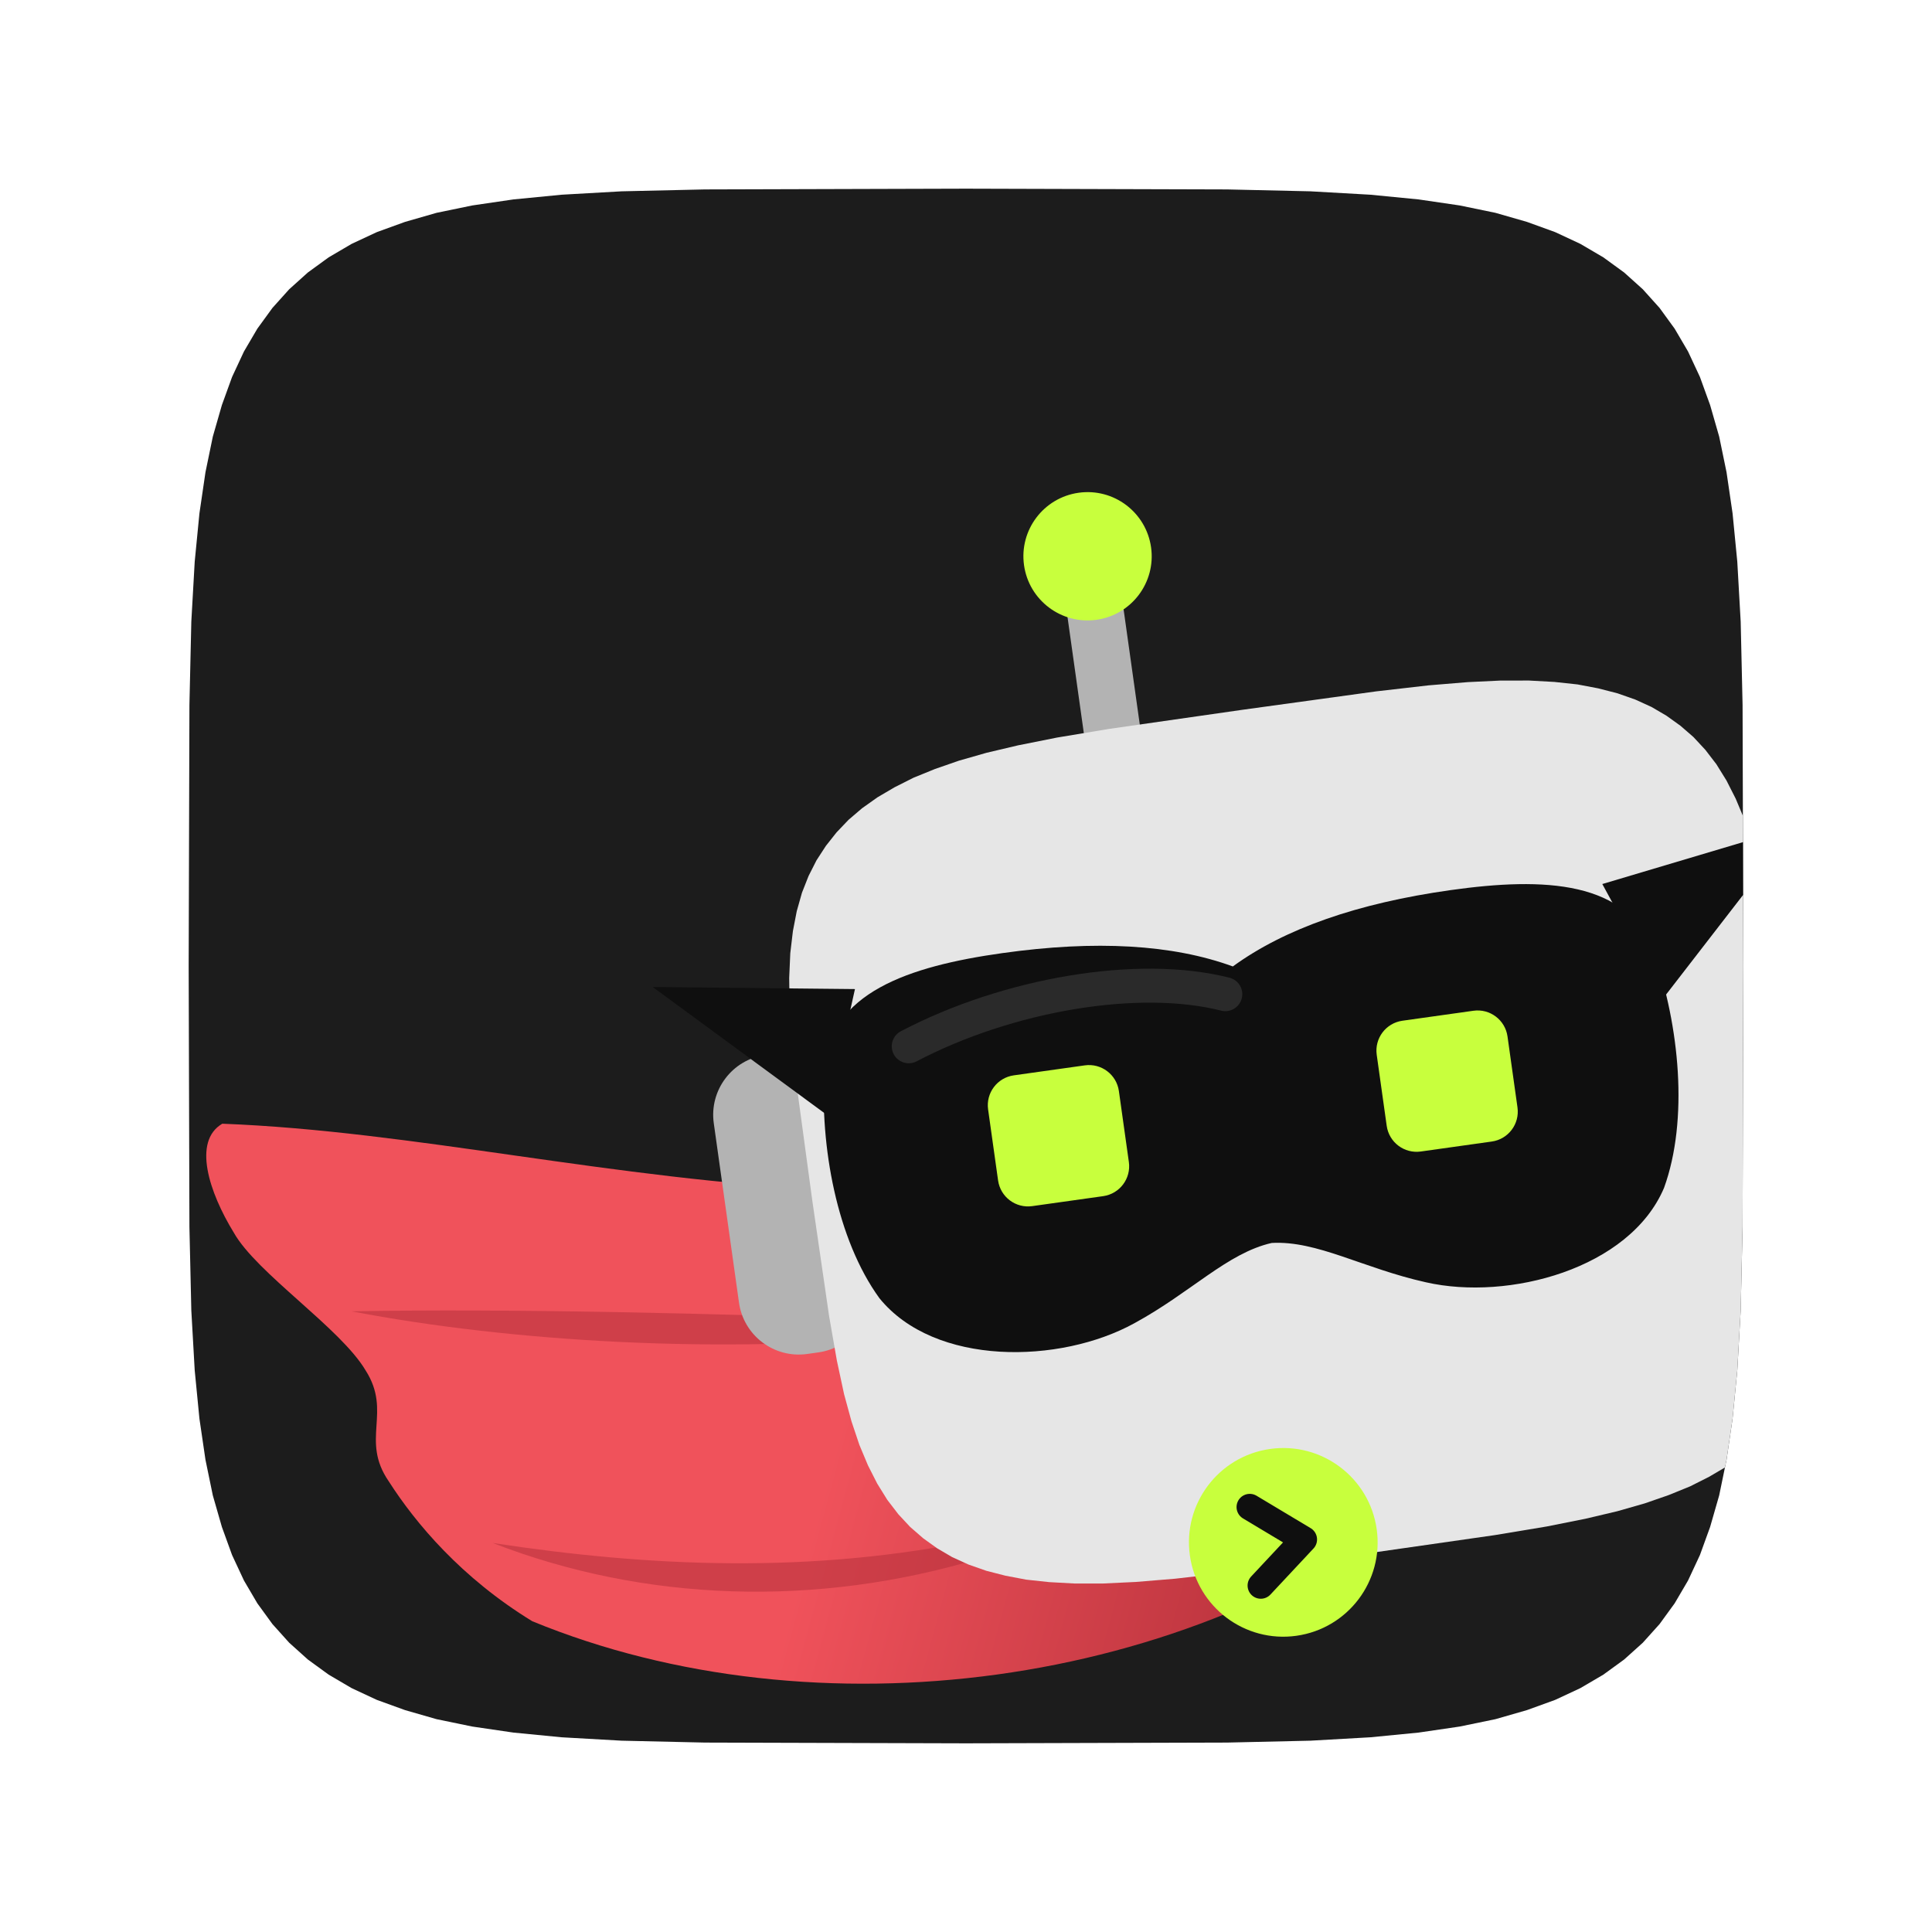
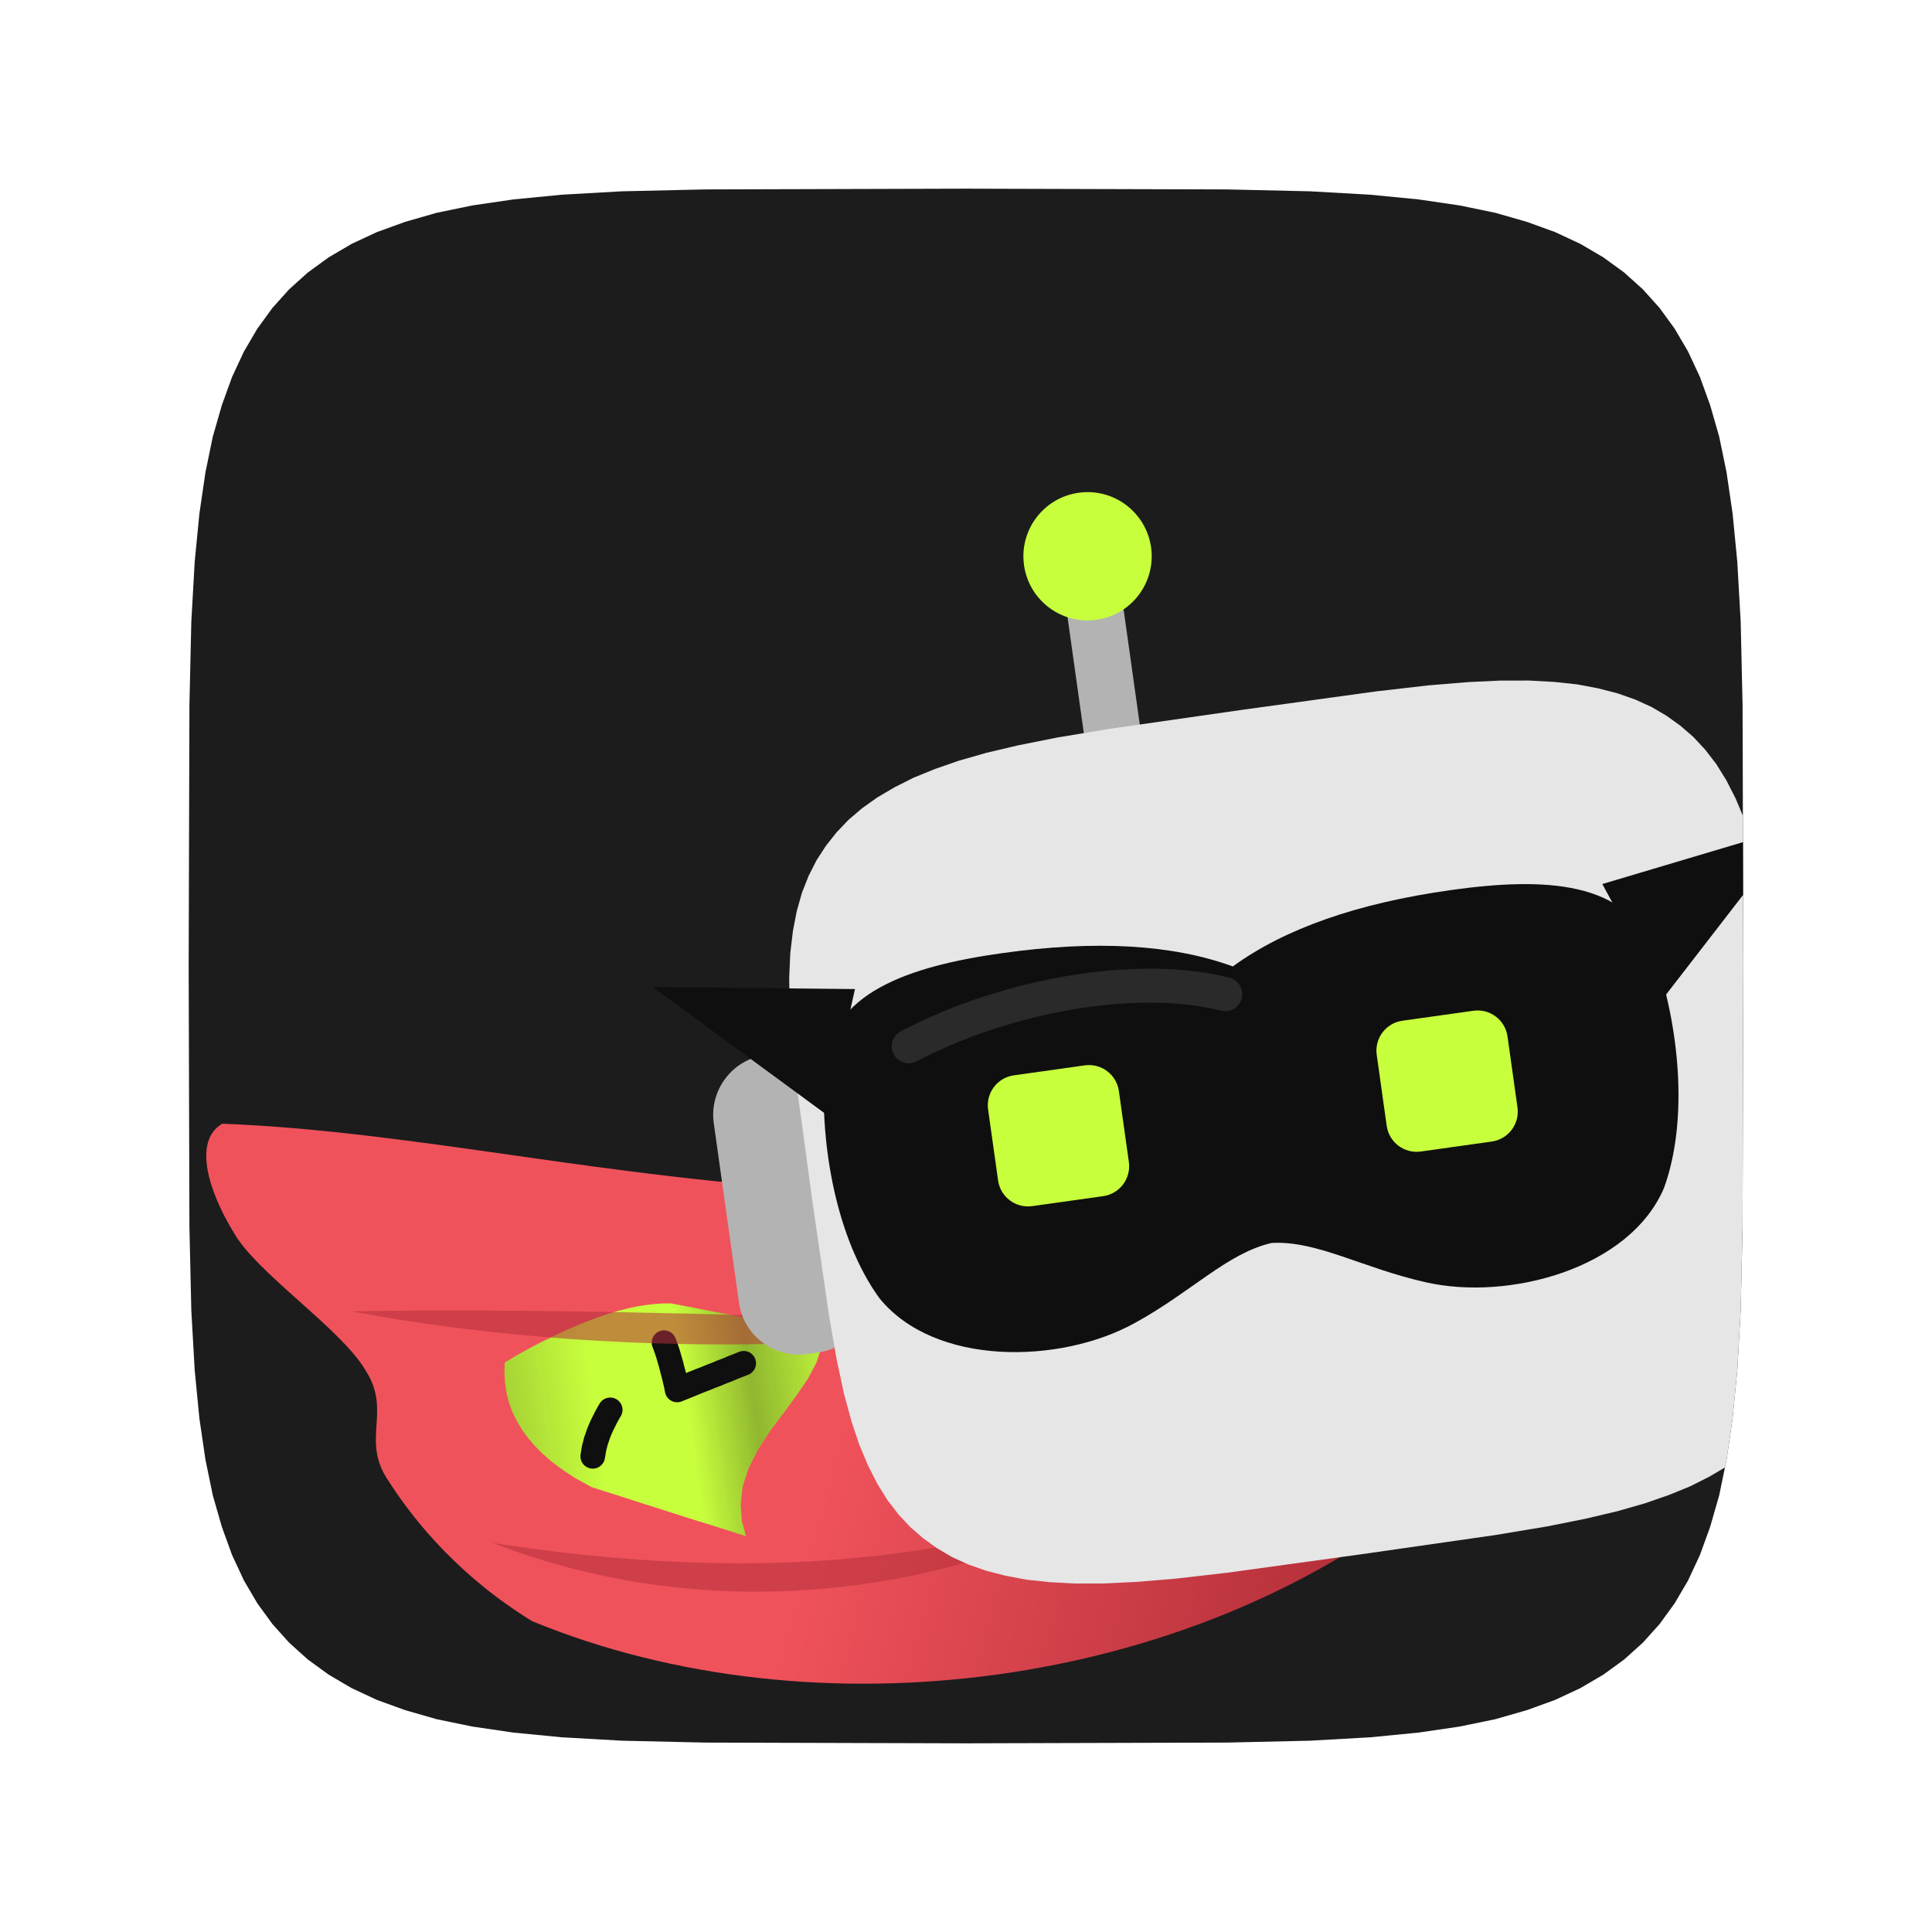
<svg xmlns="http://www.w3.org/2000/svg" viewBox="0 0 2048 2048">
  <g transform="scale(2)">
    <path d="M924 512 L923.6 650.4 L922.6 694.5 L920.8 726.3 L918.3 751.9 L915.1 773.7 L911.2 792.6 L906.4 809.3 L901 824.2 L894.7 837.7 L887.6 849.8 L879.6 860.8 L870.7 870.7 L860.8 879.6 L849.8 887.6 L837.7 894.7 L824.2 901 L809.3 906.4 L792.6 911.2 L773.7 915.1 L751.9 918.3 L726.3 920.8 L694.5 922.6 L650.4 923.6 L512 924 L373.6 923.6 L329.5 922.6 L297.7 920.8 L272.1 918.3 L250.3 915.1 L231.4 911.2 L214.7 906.4 L199.8 901 L186.3 894.7 L174.2 887.6 L163.2 879.6 L153.3 870.7 L144.4 860.8 L136.4 849.8 L129.3 837.7 L123 824.2 L117.6 809.3 L112.8 792.6 L108.9 773.7 L105.7 751.9 L103.2 726.3 L101.4 694.5 L100.4 650.4 L100 512 L100.4 373.6 L101.4 329.5 L103.2 297.7 L105.7 272.1 L108.9 250.3 L112.8 231.4 L117.6 214.7 L123 199.8 L129.3 186.3 L136.4 174.2 L144.4 163.2 L153.3 153.3 L163.2 144.4 L174.2 136.4 L186.3 129.3 L199.8 123 L214.7 117.6 L231.4 112.8 L250.3 108.9 L272.1 105.7 L297.7 103.2 L329.5 101.4 L373.6 100.4 L512 100 L650.4 100.4 L694.5 101.4 L726.3 103.2 L751.9 105.7 L773.7 108.9 L792.6 112.8 L809.3 117.6 L824.2 123 L837.7 129.3 L849.8 136.4 L860.8 144.4 L870.7 153.3 L879.6 163.2 L887.6 174.2 L894.7 186.3 L901 199.8 L906.4 214.7 L911.2 231.4 L915.1 250.3 L918.3 272.1 L920.8 297.7 L922.6 329.5 L923.6 373.6 Z" fill="#1C1C1C" />
    <clipPath id="sidekick-tile">
      <path d="M924 512 L923.6 650.4 L922.6 694.5 L920.8 726.3 L918.3 751.9 L915.1 773.7 L911.2 792.6 L906.4 809.3 L901 824.2 L894.7 837.7 L887.6 849.8 L879.6 860.8 L870.7 870.7 L860.8 879.6 L849.8 887.6 L837.7 894.7 L824.2 901 L809.3 906.4 L792.6 911.2 L773.7 915.1 L751.9 918.3 L726.3 920.8 L694.5 922.6 L650.4 923.6 L512 924 L373.6 923.6 L329.5 922.6 L297.7 920.8 L272.1 918.3 L250.3 915.1 L231.4 911.2 L214.7 906.4 L199.8 901 L186.3 894.7 L174.2 887.6 L163.2 879.6 L153.3 870.7 L144.4 860.8 L136.4 849.8 L129.3 837.7 L123 824.2 L117.6 809.3 L112.8 792.6 L108.9 773.7 L105.7 751.9 L103.2 726.3 L101.4 694.5 L100.4 650.4 L100 512 L100.4 373.6 L101.4 329.5 L103.2 297.7 L105.7 272.1 L108.9 250.3 L112.8 231.4 L117.6 214.7 L123 199.8 L129.3 186.3 L136.4 174.2 L144.4 163.2 L153.3 153.3 L163.2 144.4 L174.2 136.4 L186.3 129.3 L199.8 123 L214.7 117.6 L231.4 112.8 L250.3 108.9 L272.1 105.7 L297.7 103.2 L329.5 101.4 L373.6 100.4 L512 100 L650.4 100.4 L694.5 101.4 L726.3 103.2 L751.9 105.7 L773.7 108.9 L792.6 112.8 L809.3 117.6 L824.2 123 L837.7 129.3 L849.8 136.4 L860.8 144.4 L870.7 153.3 L879.6 163.2 L887.6 174.2 L894.7 186.3 L901 199.8 L906.4 214.7 L911.2 231.4 L915.1 250.3 L918.3 272.1 L920.8 297.7 L922.6 329.5 L923.6 373.6 Z" />
    </clipPath>
    <g clip-path="url(#sidekick-tile)">
      <g transform="rotate(-8 690 600)">
        <linearGradient id="sidekick-cape-shade" gradientUnits="userSpaceOnUse" x1="0" y1="200" x2="-560" y2="-40">
          <stop offset="0" stop-color="#B5303A" />
          <stop offset="0.45" stop-color="#F0525B" />
        </linearGradient>
        <g transform="translate(690 600)">
          <g>
            <path d="M40 200 C-100 284 -300 282 -440 200 C-474 172 -494 140 -505 116 C-517 92 -498 80 -509 56 C-519 32 -559 -3 -568 -26 C-578 -49 -583 -77 -566 -84 C-466 -66 -366 -26 -250 -4 Z" fill="url(#sidekick-cape-shade)" />
+             <linearGradient id="sidekick-emblem-shade">
+               <stop offset="0" stop-color="#0F0F0F" stop-opacity="0.18" />
+               <stop offset="0.27" stop-color="#0F0F0F" stop-opacity="0" />
+               <stop offset="0.55" stop-color="#0F0F0F" stop-opacity="0" />
+               <stop offset="0.76" stop-color="#0F0F0F" stop-opacity="0.3" />
+               <stop offset="1" stop-color="#0F0F0F" stop-opacity="0.06" />
+             </linearGradient>
+             <path d="M-266.5 70.3 L-268 77.5 L-271.7 85.1 L-277.4 93 L-284.7 101 L-292.8 109.3 L-301.2 117.7 L-308.8 126.5 L-315.1 135.5 L-319.6 144.7 L-322 153.9 L-322.6 162.8 L-321.6 171.1 L-328 168 L-334.5 164.9 L-341 161.8 L-347.4 158.8 L-353.9 155.7 L-360.3 152.6 L-366.7 149.5 L-373.2 146.4 L-379.6 143.3 L-386 140.2 L-392.5 137.1 L-398.9 134 L-403.1 130.9 L-407.3 127.7 L-411.3 124.2 L-415.2 120.5 L-418.9 116.7 L-422.4 112.6 L-425.6 108.3 L-428.5 103.8 L-431 99.2 L-433.1 94.3 L-434.8 89.3 L-436 84.1 L-436.6 78.8 L-436.7 73.4 L-436.3 67.8 L-435.4 62.2 L-428.1 59.1 L-421 56.4 L-413.9 53.9 L-407.1 51.7 L-400.6 49.7 L-394.3 48 L-388.3 46.5 L-382.6 45.2 L-377.1 44.2 L-371.9 43.4 L-366.9 42.9 L-362.1 42.5 L-357.4 42.4 L-352.8 42.5 L-348.3 42.8 L-343.8 43.4 L-337.3 45.6 L-330.8 47.8 L-324.4 50.1 L-317.9 52.3 L-311.5 54.5 L-305 56.8 L-298.6 59 L-292.2 61.3 L-285.8 63.5 L-279.3 65.8 L-272.9 68 Z" fill="#C8FF3D" />
+             <path d="M-310 80.2 L-312.9 80.9 L-315.9 81.6 L-318.8 82.4 L-321.9 83.1 L-324.9 83.9 L-328 84.6 L-331.1 85.4 L-334.2 86.1 L-337.4 86.9 L-340.5 87.7 L-343.7 88.5 L-346.9 89.3 L-347 87.1 L-347.2 84.9 L-347.4 82.7 L-347.6 80.6 L-347.9 78.4 L-348.1 76.3 L-348.4 74.1 L-348.7 72 L-349 69.9 L-349.4 67.7 L-349.8 65.6 L-350.3 63.5 M-383.5 94.8 L-385 96.7 L-386.4 98.6 L-387.7 100.5 L-389 102.4 L-390.2 104.3 L-391.3 106.2 L-392.3 108.2 L-393.3 110.1 L-394.1 112.1 L-394.9 114 L-395.5 116 L-396.1 117.9" fill="none" stroke="#0F0F0F" stroke-width="13.05" stroke-linecap="round" stroke-linejoin="round" />
+             <path d="M-266.5 70.3 L-268 77.5 L-271.7 85.1 L-277.4 93 L-284.7 101 L-292.8 109.3 L-301.2 117.7 L-308.8 126.5 L-315.1 135.5 L-319.6 144.7 L-322 153.9 L-322.6 162.8 L-321.6 171.1 L-328 168 L-334.5 164.9 L-341 161.8 L-347.4 158.8 L-353.9 155.7 L-360.3 152.6 L-366.7 149.5 L-373.2 146.4 L-379.6 143.3 L-386 140.2 L-392.5 137.1 L-398.9 134 L-403.1 130.9 L-407.3 127.7 L-411.3 124.2 L-415.2 120.5 L-418.9 116.7 L-422.4 112.6 L-425.6 108.3 L-428.5 103.8 L-431 99.2 L-433.1 94.3 L-434.8 89.3 L-436 84.1 L-436.6 78.8 L-436.7 73.4 L-436.3 67.8 L-435.4 62.2 L-428.1 59.1 L-421 56.4 L-413.9 53.9 L-407.1 51.7 L-400.6 49.7 L-394.3 48 L-388.3 46.5 L-382.6 45.2 L-377.1 44.2 L-371.9 43.4 L-366.9 42.9 L-362.1 42.5 L-357.4 42.4 L-352.8 42.5 L-348.3 42.8 L-343.8 43.4 L-337.3 45.6 L-330.8 47.8 L-324.4 50.1 L-317.9 52.3 L-311.5 54.5 L-305 56.8 L-298.6 59 L-292.2 61.3 L-285.8 63.5 L-279.3 65.8 L-272.9 68 Z" fill="url(#sidekick-emblem-shade)" />
            <path d="M-220 70 C-320 52 -430 34 -512 24 C-430 52 -320 74 -220 78 Z M-200 190 C-290 196 -375 180 -455 156 C-380 198 -290 214 -200 200 Z" fill="#B5303A" opacity="0.55" />
          </g>
        </g>
        <rect x="605" y="282" width="30" height="112" rx="15" fill="#B3B3B3" />
        <circle cx="620" cy="282" r="34" fill="#C8FF3D" />
        <rect x="382" y="520" width="70" height="160" rx="32" fill="#B3B3B3" />
        <path d="M952 600 L951.7 661.7 L950.9 685.7 L949.6 703.8 L947.7 718.7 L945.3 731.6 L942.3 743 L938.8 753.2 L934.7 762.5 L930 770.8 L924.7 778.4 L918.7 785.3 L912.1 791.6 L904.9 797.3 L896.9 802.4 L888 807 L878.3 811 L867.7 814.6 L855.8 817.6 L842.6 820.2 L827.6 822.3 L810.3 823.9 L789.4 825.1 L761.5 825.8 L690 826 L618.5 825.8 L590.6 825.1 L569.7 823.9 L552.4 822.3 L537.4 820.2 L524.2 817.6 L512.3 814.6 L501.7 811 L492 807 L483.1 802.4 L475.1 797.3 L467.9 791.6 L461.3 785.3 L455.3 778.4 L450 770.8 L445.3 762.5 L441.2 753.2 L437.7 743 L434.7 731.6 L432.3 718.7 L430.4 703.8 L429.1 685.7 L428.3 661.7 L428 600 L428.3 538.3 L429.1 514.3 L430.4 496.2 L432.3 481.3 L434.7 468.4 L437.7 457 L441.2 446.8 L445.3 437.5 L450 429.2 L455.3 421.6 L461.3 414.7 L467.9 408.4 L475.1 402.7 L483.1 397.6 L492 393 L501.7 389 L512.3 385.4 L524.2 382.4 L537.4 379.8 L552.4 377.7 L569.7 376.1 L590.6 374.9 L618.5 374.2 L690 374 L761.5 374.2 L789.4 374.9 L810.3 376.1 L827.6 377.7 L842.6 379.8 L855.8 382.4 L867.7 385.4 L878.3 389 L888 393 L896.9 397.6 L904.9 402.7 L912.1 408.4 L918.7 414.7 L924.7 421.6 L930 429.2 L934.7 437.5 L938.8 446.8 L942.3 457 L945.3 468.4 L947.7 481.3 L949.6 496.2 L950.9 514.3 L951.7 538.3 Z" fill="#E6E6E6" />
-         <circle cx="650" cy="814" r="50" fill="#C8FF3D" />
-         <path d="M635 793 L661 814 L635 835" fill="none" stroke="#0F0F0F" stroke-width="14" stroke-linecap="round" stroke-linejoin="round" />
        <g transform="translate(666 592)">
          <path d="M0 -84 C30 -100 70 -108 120 -108 C170 -108 214 -100 222 -60 C230 -20 228 30 210 64 C186 104 120 112 78 96 C46 84 24 66 0 64 C-24 66 -46 84 -78 96 C-120 112 -186 104 -210 64 C-228 30 -230 -20 -222 -60 C-214 -100 -170 -108 -120 -108 C-70 -108 -30 -100 0 -84 Z" fill="#0F0F0F" />
          <path d="M-200 -100 L-306 -116 L-224 -36 Z" fill="#0F0F0F" />
          <path d="M200 -100 L306 -116 L224 -36 Z" fill="#0F0F0F" />
          <path d="M-176 -66 C-120 -86 -50 -88 -6 -70" fill="none" stroke="#2A2A2A" stroke-width="18" stroke-linecap="round" />
          <rect x="-139" y="-43" width="70" height="70" rx="16" fill="#C8FF3D" />
          <rect x="69" y="-43" width="70" height="70" rx="16" fill="#C8FF3D" />
        </g>
      </g>
    </g>
  </g>
</svg>
